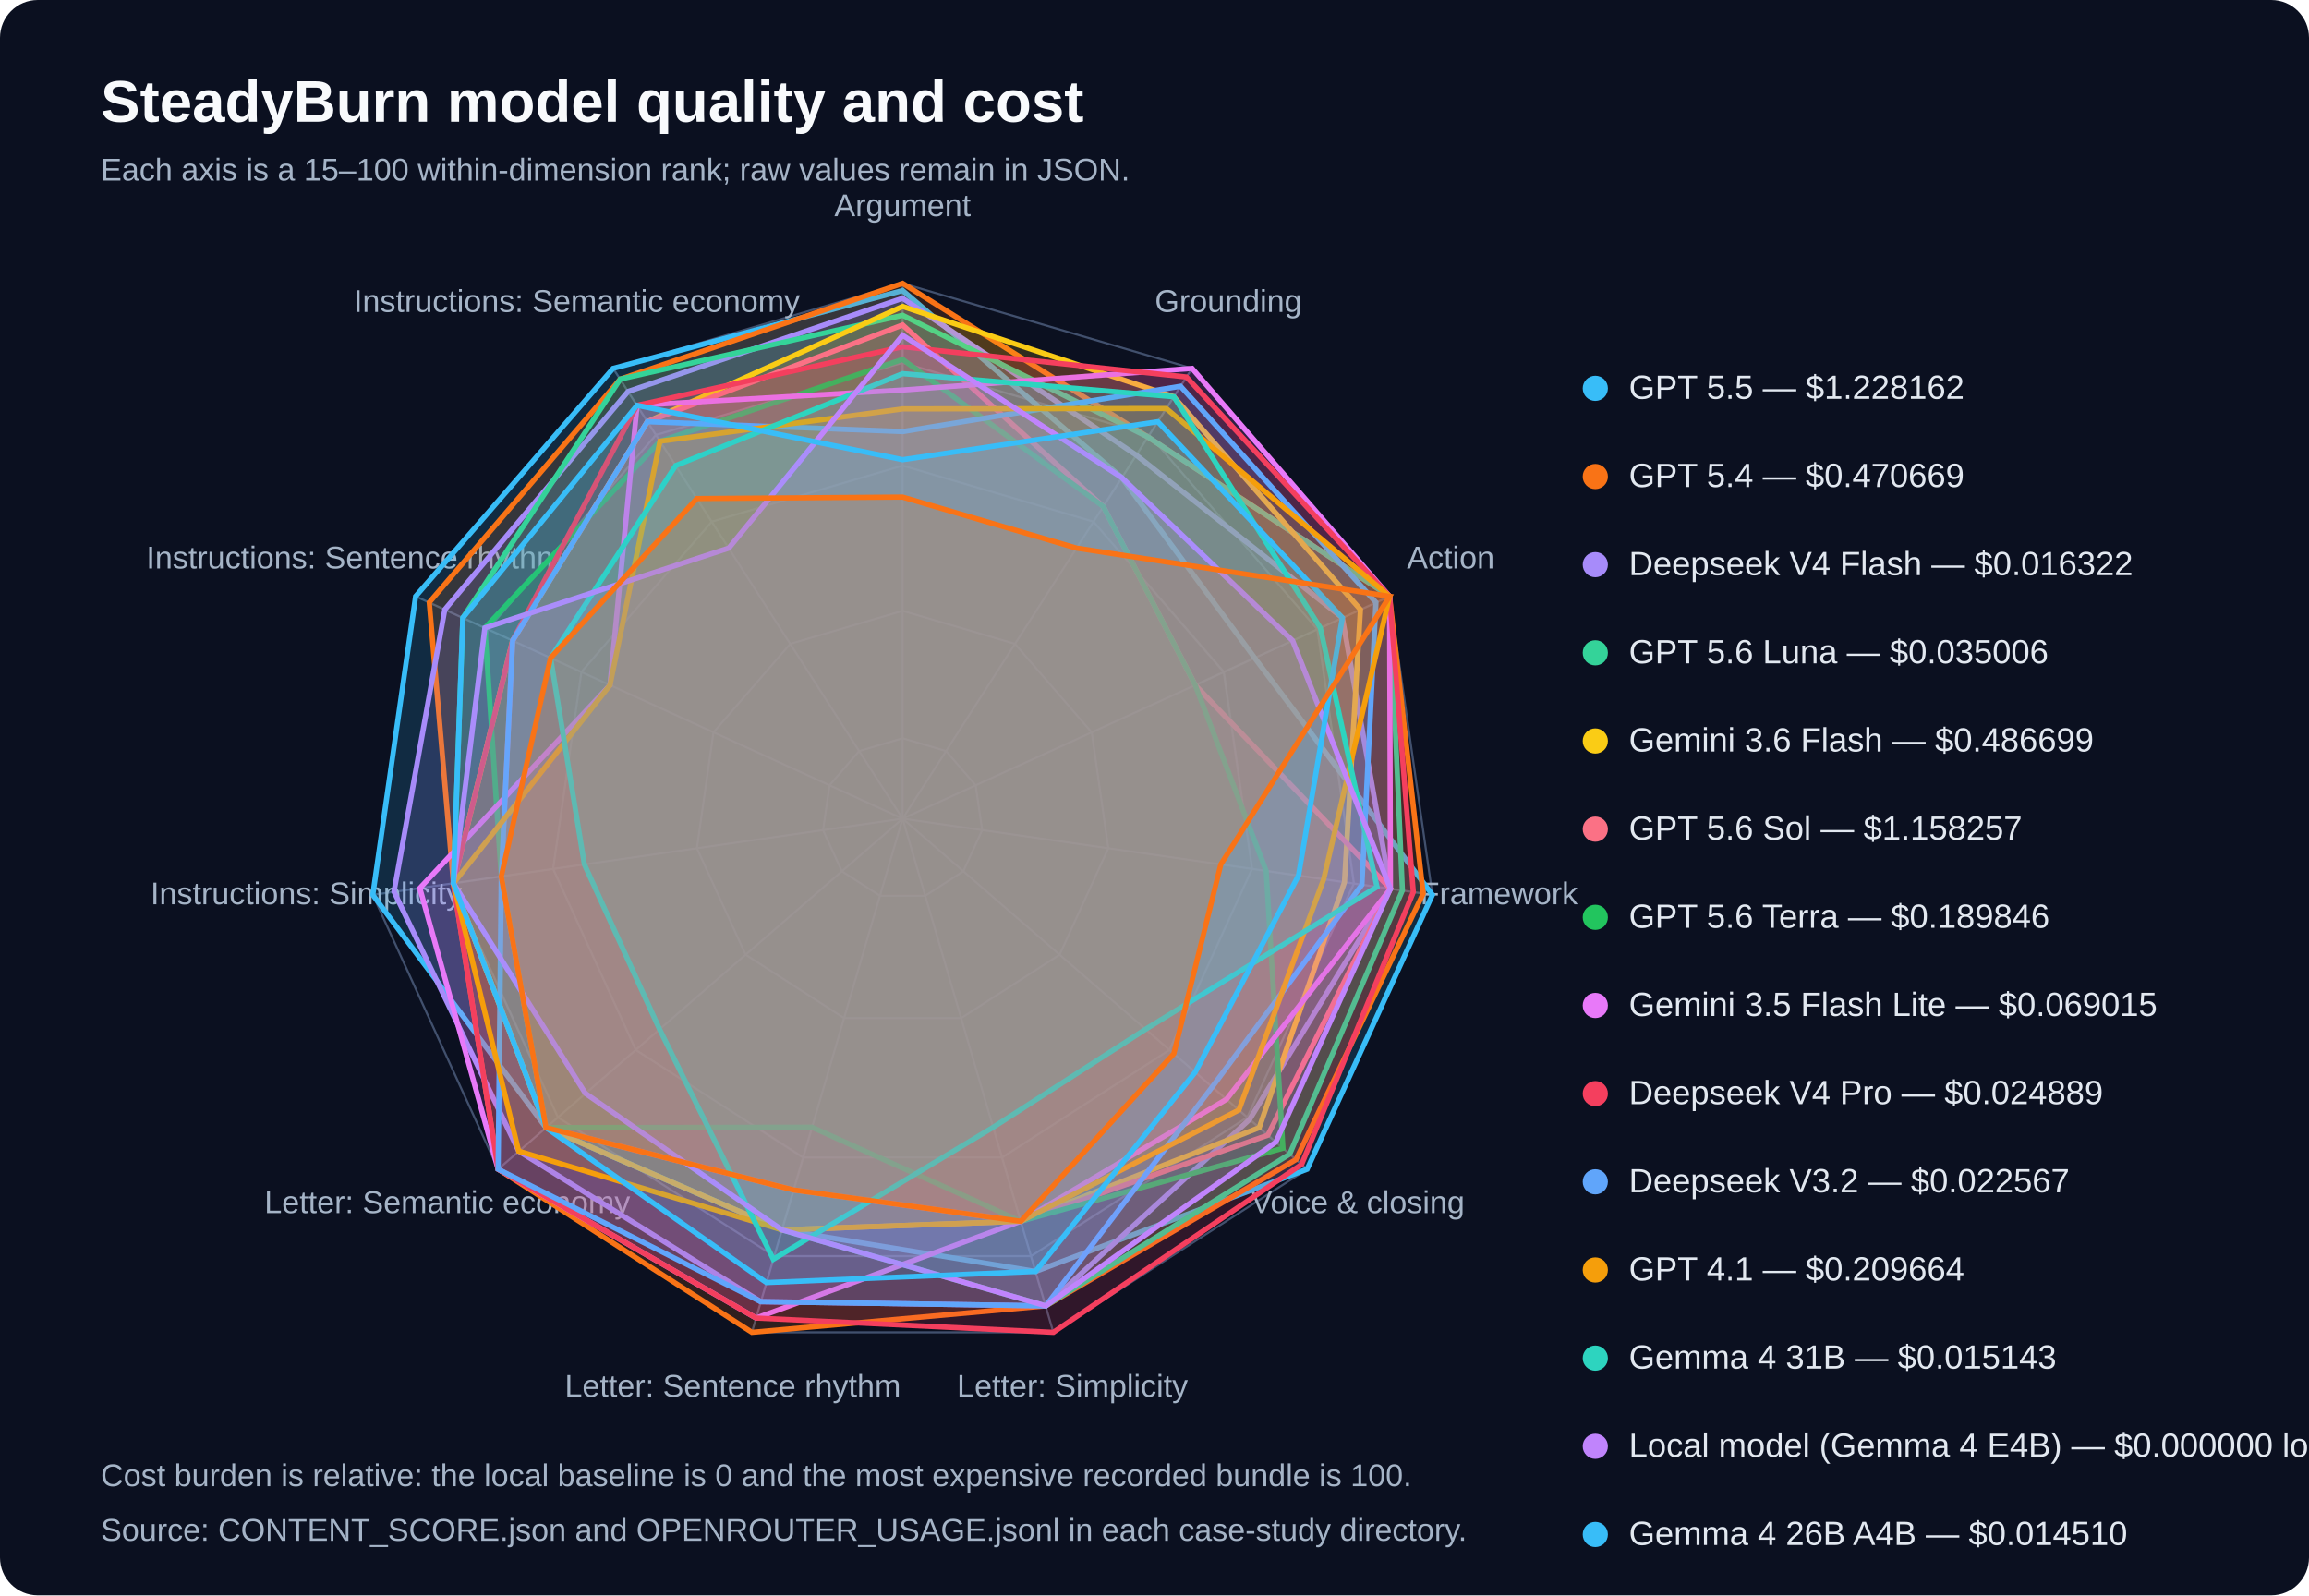
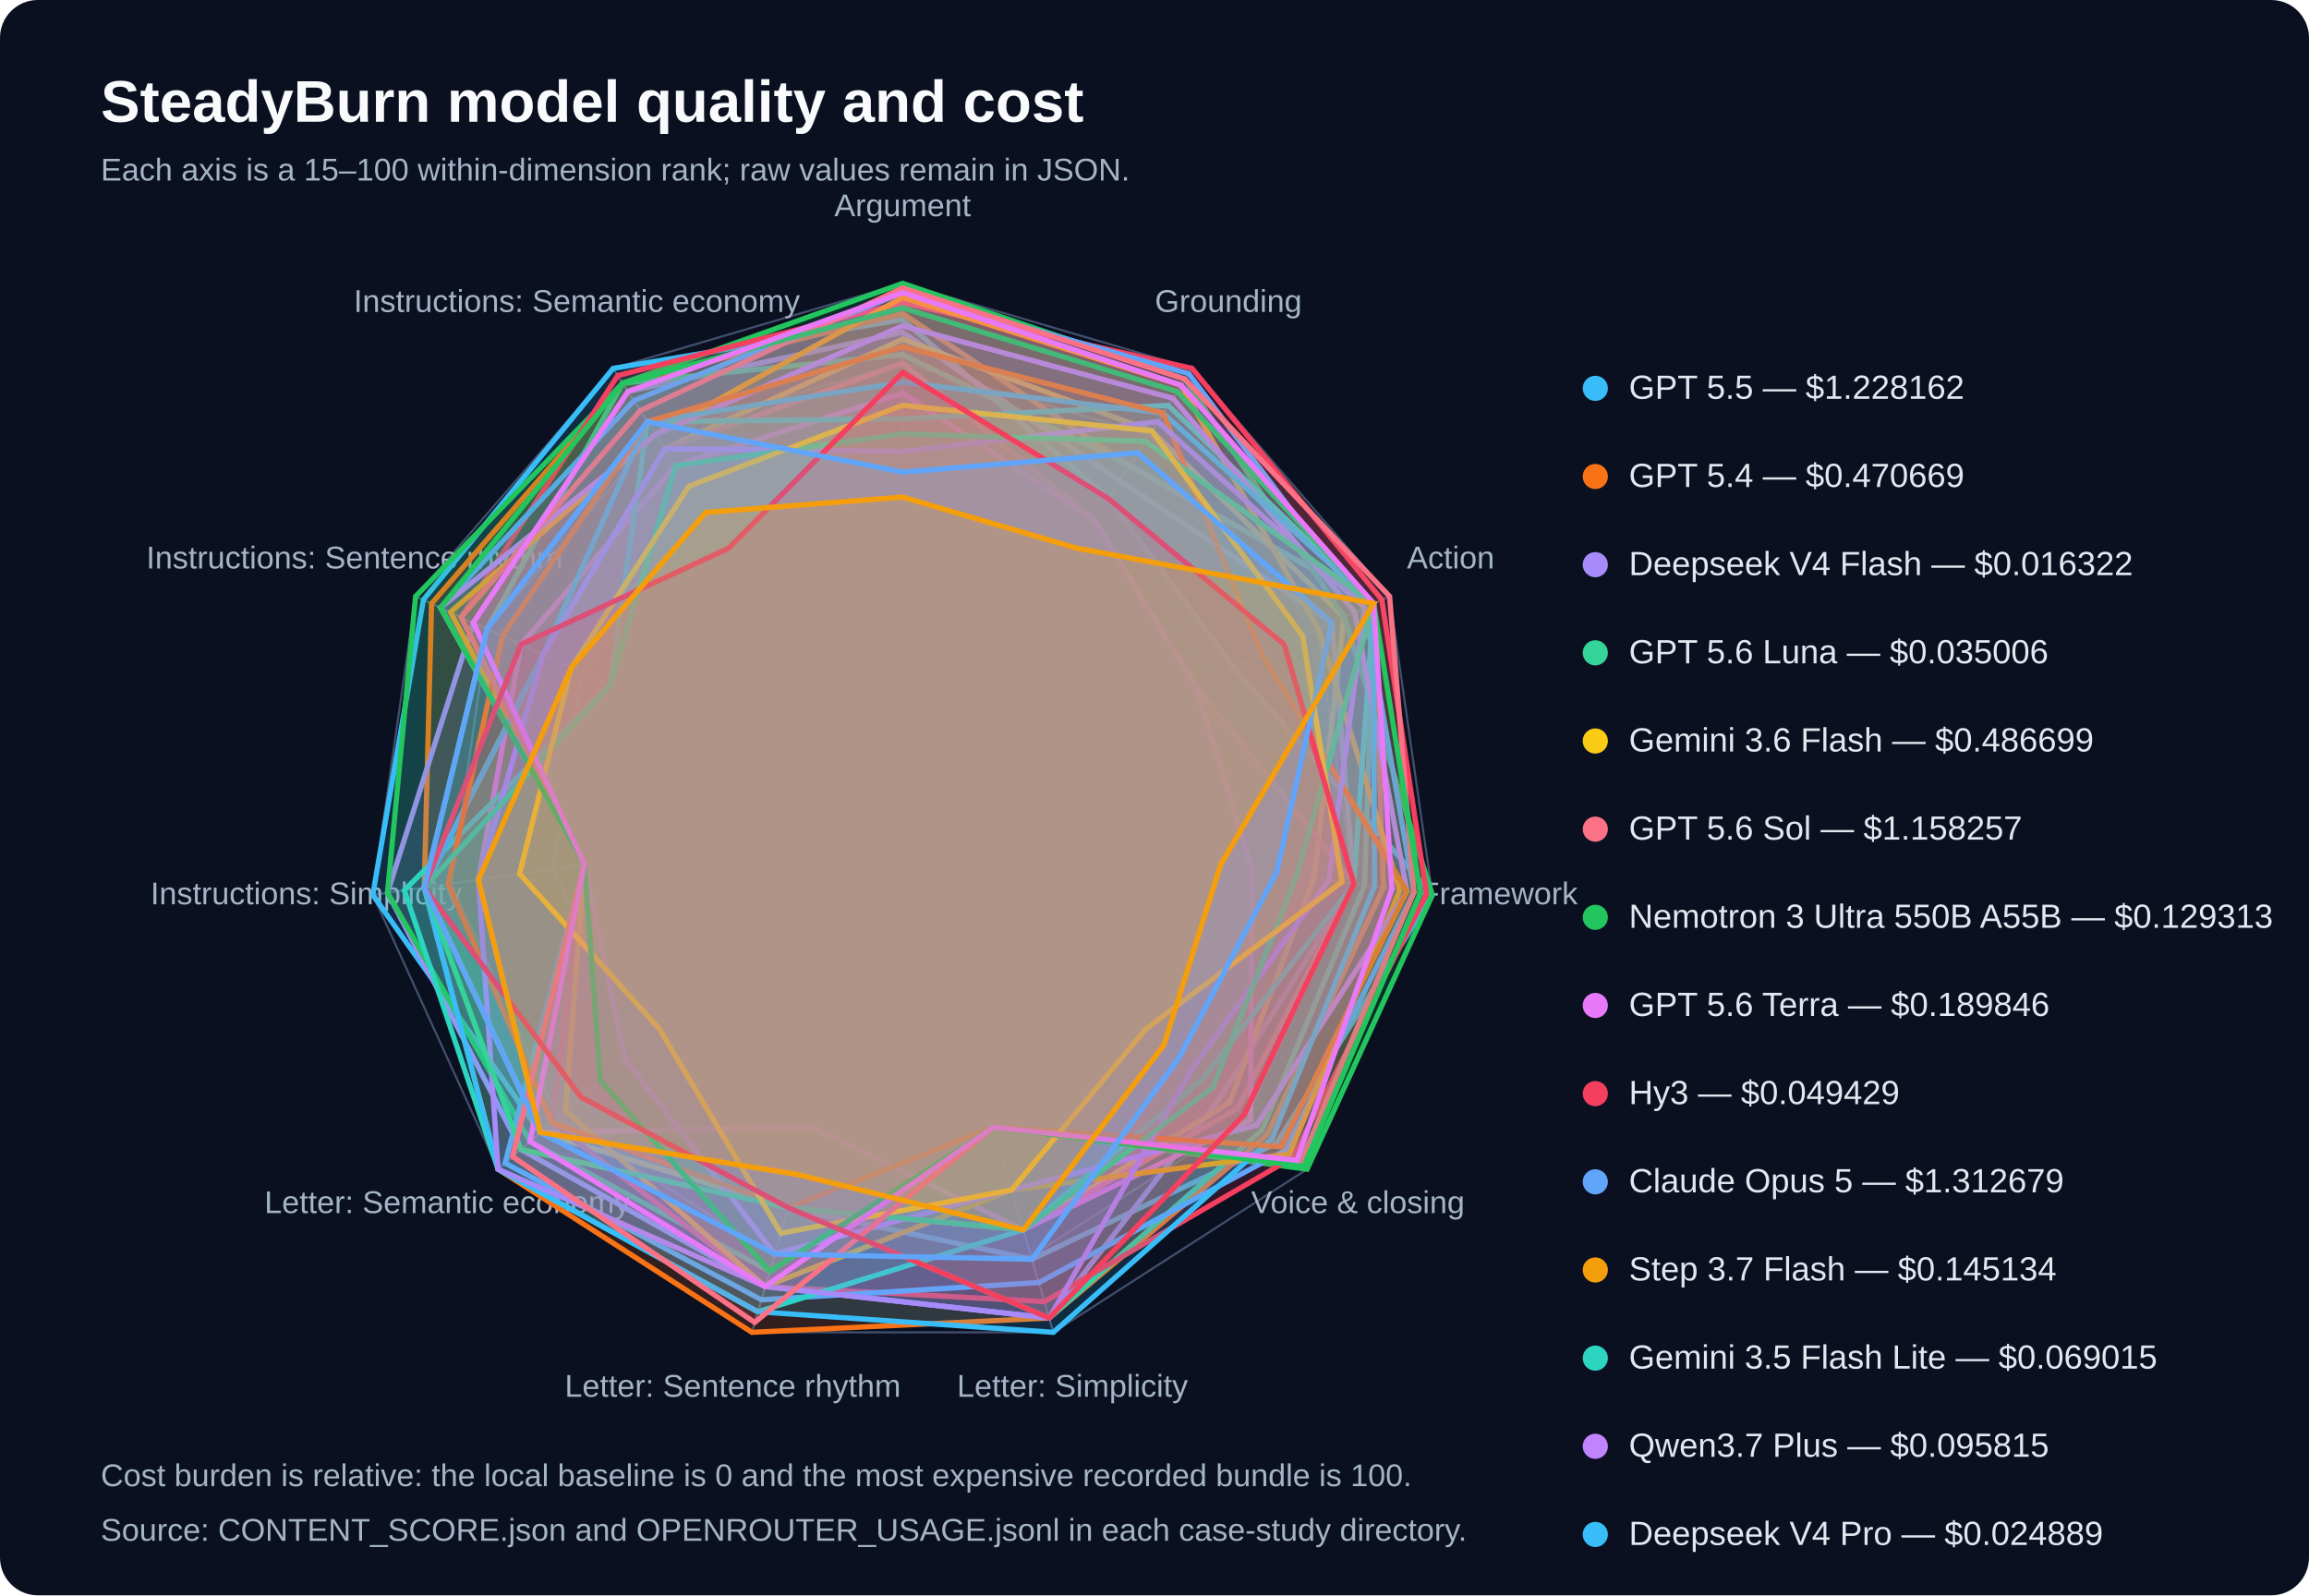
<svg xmlns="http://www.w3.org/2000/svg" width="1100" height="760" viewBox="0 0 1100 760" role="img" aria-labelledby="title description">
  <style>.bg{fill:#0b1020}.title{fill:#f8fafc;font:700 28px Arial,sans-serif}.sub,.axis-label,.note{fill:#a5b4c7;font:15px Arial,sans-serif}.grid{fill:none;stroke:#41506d;stroke-width:1}.spoke{stroke:#41506d;stroke-width:1}.legend{fill:#e2e8f0;font:16px Arial,sans-serif}</style>
  <rect class="bg" width="1100" height="760" rx="18" />
  <text class="title" x="48" y="58">SteadyBurn model quality and cost</text>
  <text class="sub" x="48" y="86">Each axis is a 15–100 within-dimension rank; raw values remain in JSON.</text>
  <polygon class="grid" points="430.0,351.7 450.7,357.8 464.8,374.1 467.9,395.5 458.9,415.1 440.8,426.7 419.2,426.7 401.1,415.1 392.1,395.5 395.2,374.1 409.3,357.8" />
  <polygon class="grid" points="430.0,291.0 483.5,306.7 520.1,348.9 528.0,404.1 504.8,454.8 457.9,485.0 402.1,485.0 355.2,454.8 332.0,404.1 339.9,348.9 376.5,306.7" />
  <polygon class="grid" points="430.0,221.8 520.9,248.5 583.0,320.1 596.5,413.9 557.1,500.2 477.4,551.4 382.6,551.4 302.9,500.2 263.5,413.9 277.0,320.1 339.1,248.5" />
  <polygon class="grid" points="430.0,172.8 547.5,207.2 627.6,299.8 645.0,420.9 594.2,532.3 491.2,598.4 368.8,598.4 265.8,532.3 215.0,420.9 232.4,299.8 312.5,207.2" />
  <polygon class="grid" points="430.0,135.0 567.9,175.5 662.0,284.1 682.4,426.3 622.7,557.0 501.8,634.7 358.2,634.7 237.3,557.0 177.6,426.3 198.0,284.1 292.1,175.5" />
  <line class="spoke" x1="430" y1="390" x2="430.0" y2="135.0" />
  <text class="axis-label" x="430.0" y="103.0" text-anchor="middle">Argument</text>
  <line class="spoke" x1="430" y1="390" x2="567.9" y2="175.5" />
  <text class="axis-label" x="585.2" y="148.6" text-anchor="middle">Grounding</text>
  <line class="spoke" x1="430" y1="390" x2="662.0" y2="284.1" />
  <text class="axis-label" x="691.1" y="270.8" text-anchor="middle">Action</text>
  <line class="spoke" x1="430" y1="390" x2="682.4" y2="426.3" />
  <text class="axis-label" x="714.1" y="430.8" text-anchor="middle">Framework</text>
  <line class="spoke" x1="430" y1="390" x2="622.7" y2="557.0" />
  <text class="axis-label" x="646.9" y="577.9" text-anchor="middle">Voice &amp; closing</text>
  <line class="spoke" x1="430" y1="390" x2="501.8" y2="634.7" />
  <text class="axis-label" x="510.9" y="665.4" text-anchor="middle">Letter: Simplicity</text>
  <line class="spoke" x1="430" y1="390" x2="358.2" y2="634.7" />
  <text class="axis-label" x="349.1" y="665.4" text-anchor="middle">Letter: Sentence rhythm</text>
  <line class="spoke" x1="430" y1="390" x2="237.3" y2="557.0" />
  <text class="axis-label" x="213.1" y="577.9" text-anchor="middle">Letter: Semantic economy</text>
  <line class="spoke" x1="430" y1="390" x2="177.6" y2="426.3" />
  <text class="axis-label" x="145.9" y="430.8" text-anchor="middle">Instructions: Simplicity</text>
  <line class="spoke" x1="430" y1="390" x2="198.0" y2="284.1" />
  <text class="axis-label" x="168.9" y="270.8" text-anchor="middle">Instructions: Sentence rhythm</text>
  <line class="spoke" x1="430" y1="390" x2="292.1" y2="175.5" />
  <text class="axis-label" x="274.8" y="148.6" text-anchor="middle">Instructions: Semantic economy</text>
-   <polygon points="430.0,138.4 534.4,227.5 597.7,313.4 682.4,426.3 622.7,557.0 493.3,605.7 372.5,585.9 260.1,537.2 177.6,426.3 198.0,284.1 292.1,175.5" fill="#38bdf8" fill-opacity="0.16" stroke="#38bdf8" stroke-width="2.5" />
+   <polygon points="430.0,152.2 528.0,237.5 587.8,318.0 682.4,426.3 608.3,544.5 491.6,599.9 375.6,575.4 257.4,539.5 177.6,426.3 201.7,285.7 292.1,175.5" fill="#38bdf8" fill-opacity="0.16" stroke="#38bdf8" stroke-width="2.5" />
  <circle cx="760" cy="185" r="6" fill="#38bdf8" />
  <text class="legend" x="776" y="190">GPT 5.5 — $1.228162</text>
-   <polygon points="430.0,135.0 546.9,208.2 662.0,284.1 678.0,425.7 617.4,552.4 498.2,622.1 358.2,634.7 237.3,557.0 216.0,420.8 204.5,287.0 295.5,180.6" fill="#f97316" fill-opacity="0.16" stroke="#f97316" stroke-width="2.5" />
+   <polygon points="430.0,149.4 538.1,221.8 654.4,287.5 659.1,422.9 603.7,540.5 499.8,627.9 358.2,634.7 237.3,557.0 202.1,422.8 205.6,287.5 296.7,182.5" fill="#f97316" fill-opacity="0.16" stroke="#f97316" stroke-width="2.5" />
  <circle cx="760" cy="227" r="6" fill="#f97316" />
  <text class="legend" x="776" y="232">GPT 5.4 — $0.470669</text>
-   <polygon points="430.0,142.1 541.3,216.8 639.5,294.3 662.4,423.4 595.3,533.3 498.2,622.1 362.4,620.1 247.1,548.4 187.7,424.8 211.9,290.4 299.2,186.5" fill="#a78bfa" fill-opacity="0.16" stroke="#a78bfa" stroke-width="2.5" />
+   <polygon points="430.0,158.3 533.5,229.0 634.5,296.6 645.0,420.9 582.1,521.8 499.8,627.9 364.5,612.9 248.2,547.6 184.6,425.3 225.5,296.6 299.2,186.5" fill="#a78bfa" fill-opacity="0.16" stroke="#a78bfa" stroke-width="2.5" />
  <circle cx="760" cy="269" r="6" fill="#a78bfa" />
  <text class="legend" x="776" y="274">Deepseek V4 Flash — $0.016322</text>
-   <polygon points="430.0,150.2 546.9,208.2 662.0,284.1 668.1,424.2 614.4,549.8 498.2,622.1 372.5,585.9 260.1,537.2 216.0,420.8 220.5,294.3 295.5,180.6" fill="#34d399" fill-opacity="0.16" stroke="#34d399" stroke-width="2.5" />
+   <polygon points="430.0,168.9 538.1,221.8 654.4,287.5 650.1,421.7 601.2,538.4 499.8,627.9 375.6,575.4 257.4,539.5 202.1,422.8 232.0,299.6 296.7,182.5" fill="#34d399" fill-opacity="0.16" stroke="#34d399" stroke-width="2.5" />
  <circle cx="760" cy="311" r="6" fill="#34d399" />
  <text class="legend" x="776" y="316">GPT 5.6 Luna — $0.035006</text>
-   <polygon points="430.0,146.0 559.2,189.0 648.1,290.4 640.5,420.3 599.9,537.2 486.3,581.8 372.5,585.9 260.1,537.2 216.0,420.8 244.2,305.2 308.4,200.9" fill="#facc15" fill-opacity="0.16" stroke="#facc15" stroke-width="2.5" />
+   <polygon points="430.0,161.6 548.7,205.3 640.3,294.0 626.0,418.2 585.9,525.1 487.5,585.9 375.6,575.4 257.4,539.5 202.1,422.8 258.8,311.8 316.7,213.8" fill="#facc15" fill-opacity="0.16" stroke="#facc15" stroke-width="2.5" />
  <circle cx="760" cy="353" r="6" fill="#facc15" />
  <text class="legend" x="776" y="358">Gemini 3.6 Flash — $0.486699</text>
-   <polygon points="430.0,154.8 525.6,241.3 569.4,326.4 662.4,423.4 604.0,540.8 486.3,581.8 378.1,566.9 260.1,537.2 238.8,417.5 244.2,305.2 308.4,200.9" fill="#fb7185" fill-opacity="0.16" stroke="#fb7185" stroke-width="2.5" />
+   <polygon points="430.0,173.0 521.4,247.8 569.4,326.4 645.0,420.9 589.5,528.2 487.5,585.9 380.2,559.6 257.4,539.5 227.9,419.1 258.8,311.8 316.7,213.8" fill="#fb7185" fill-opacity="0.16" stroke="#fb7185" stroke-width="2.5" />
  <circle cx="760" cy="395" r="6" fill="#fb7185" />
  <text class="legend" x="776" y="400">GPT 5.6 Sol — $1.158257</text>
-   <polygon points="430.0,171.2 525.6,241.3 569.4,326.4 603.2,414.9 611.2,547.0 486.3,581.8 386.8,537.0 260.1,537.2 238.8,417.5 231.0,299.1 314.4,210.2" fill="#22c55e" fill-opacity="0.16" stroke="#22c55e" stroke-width="2.5" />
+   <polygon points="430.0,135.0 564.5,180.6 640.3,294.0 682.4,426.3 622.7,557.0 473.2,537.0 366.7,605.7 252.5,543.8 184.6,425.3 198.0,284.1 296.7,182.5" fill="#22c55e" fill-opacity="0.16" stroke="#22c55e" stroke-width="2.5" />
  <circle cx="760" cy="437" r="6" fill="#22c55e" />
-   <text class="legend" x="776" y="442">GPT 5.6 Terra — $0.189846</text>
-   <polygon points="430.0,185.8 567.9,175.5 662.0,284.1 662.4,423.4 584.3,523.7 486.3,581.8 360.2,627.9 237.3,557.0 200.0,423.1 290.6,326.4 303.5,193.1" fill="#e879f9" fill-opacity="0.16" stroke="#e879f9" stroke-width="2.5" />
+   <text class="legend" x="776" y="442">Nemotron 3 Ultra 550B A55B — $0.129313</text>
+   <polygon points="430.0,187.3 521.4,247.8 569.4,326.4 596.5,413.9 595.8,533.6 487.5,585.9 386.8,537.0 257.4,539.5 227.9,419.1 248.2,307.0 321.9,221.8" fill="#e879f9" fill-opacity="0.16" stroke="#e879f9" stroke-width="2.5" />
  <circle cx="760" cy="479" r="6" fill="#e879f9" />
-   <text class="legend" x="776" y="484">Gemini 3.5 Flash Lite — $0.069015</text>
-   <polygon points="430.0,165.2 565.2,179.6 662.0,284.1 673.3,425.0 620.1,554.7 501.8,634.7 360.2,627.9 237.3,557.0 216.0,420.8 244.2,305.2 303.5,193.1" fill="#f43f5e" fill-opacity="0.16" stroke="#f43f5e" stroke-width="2.5" />
+   <text class="legend" x="776" y="484">GPT 5.6 Terra — $0.189846</text>
+   <polygon points="430.0,144.2 567.9,175.5 658.3,285.7 679.6,425.9 616.1,551.3 497.6,620.1 364.5,612.9 262.9,534.8 278.4,411.8 219.7,294.0 294.3,178.9" fill="#f43f5e" fill-opacity="0.16" stroke="#f43f5e" stroke-width="2.5" />
  <circle cx="760" cy="521" r="6" fill="#f43f5e" />
-   <text class="legend" x="776" y="526">Deepseek V4 Pro — $0.024889</text>
-   <polygon points="430.0,205.6 562.4,184.0 655.5,287.0 648.8,421.5 577.5,517.8 498.2,622.1 362.4,620.1 237.3,557.0 238.8,417.5 244.2,305.2 308.4,200.9" fill="#60a5fa" fill-opacity="0.16" stroke="#60a5fa" stroke-width="2.5" />
+   <text class="legend" x="776" y="526">Hy3 — $0.049429</text>
+   <polygon points="430.0,139.4 566.3,178.0 650.1,289.5 673.6,425.0 612.4,548.0 494.9,611.0 362.7,619.2 240.6,554.1 278.4,411.8 209.9,289.5 302.0,190.8" fill="#60a5fa" fill-opacity="0.16" stroke="#60a5fa" stroke-width="2.5" />
  <circle cx="760" cy="563" r="6" fill="#60a5fa" />
-   <text class="legend" x="776" y="568">Deepseek V3.2 — $0.022567</text>
-   <polygon points="430.0,194.8 555.6,194.6 662.0,284.1 630.6,418.8 590.2,528.8 486.3,581.8 372.5,585.9 247.1,548.4 216.0,420.8 290.6,326.4 314.4,210.2" fill="#f59e0b" fill-opacity="0.16" stroke="#f59e0b" stroke-width="2.5" />
+   <text class="legend" x="776" y="568">Claude Opus 5 — $1.312679</text>
+   <polygon points="430.0,141.7 562.7,183.5 628.0,299.6 666.9,424.1 614.3,549.7 481.9,566.9 364.5,612.9 269.3,529.2 278.4,411.8 214.6,291.6 312.3,206.9" fill="#f59e0b" fill-opacity="0.16" stroke="#f59e0b" stroke-width="2.5" />
  <circle cx="760" cy="605" r="6" fill="#f59e0b" />
-   <text class="legend" x="776" y="610">GPT 4.1 — $0.209664</text>
-   <polygon points="430.0,178.0 559.2,189.0 629.0,299.1 656.0,422.5 545.8,490.3 473.2,537.0 368.4,599.9 314.2,490.3 278.4,411.8 262.3,313.4 321.9,221.8" fill="#2dd4bf" fill-opacity="0.16" stroke="#2dd4bf" stroke-width="2.5" />
+   <text class="legend" x="776" y="610">Step 3.7 Flash — $0.145134</text>
+   <polygon points="430.0,199.5 556.5,193.1 654.4,287.5 645.0,420.9 573.1,514.0 487.5,585.9 361.0,624.9 237.3,557.0 192.6,424.1 290.6,326.4 308.4,200.9" fill="#2dd4bf" fill-opacity="0.16" stroke="#2dd4bf" stroke-width="2.5" />
  <circle cx="760" cy="647" r="6" fill="#2dd4bf" />
-   <text class="legend" x="776" y="652">Gemma 4 31B — $0.015143</text>
-   <polygon points="430.0,159.7 534.4,227.5 615.8,305.2 662.4,423.4 607.8,544.1 498.2,622.1 372.5,585.9 278.9,520.9 216.0,420.8 231.0,299.1 347.2,261.1" fill="#c084fc" fill-opacity="0.16" stroke="#c084fc" stroke-width="2.5" />
+   <text class="legend" x="776" y="652">Gemini 3.5 Flash Lite — $0.069015</text>
+   <polygon points="430.0,155.2 558.7,189.7 645.4,291.6 670.3,424.6 598.6,536.1 481.9,566.9 369.1,597.4 297.8,504.6 278.4,411.8 209.9,289.5 312.3,206.9" fill="#c084fc" fill-opacity="0.16" stroke="#c084fc" stroke-width="2.5" />
  <circle cx="760" cy="689" r="6" fill="#c084fc" />
-   <text class="legend" x="776" y="694">Local model (Gemma 4 E4B) — $0.000000 local baseline</text>
-   <polygon points="430.0,219.0 551.6,200.9 639.5,294.3 618.6,417.1 569.4,510.8 493.3,605.7 365.1,611.0 260.1,537.2 216.0,420.8 220.5,294.3 303.5,193.1" fill="#38bdf8" fill-opacity="0.16" stroke="#38bdf8" stroke-width="2.5" />
+   <text class="legend" x="776" y="694">Qwen3.7 Plus — $0.095815</text>
+   <polygon points="430.0,182.1 554.1,196.8 654.4,287.5 654.8,422.3 606.0,542.5 501.8,634.7 361.0,624.9 237.3,557.0 202.1,422.8 258.8,311.8 308.4,200.9" fill="#38bdf8" fill-opacity="0.16" stroke="#38bdf8" stroke-width="2.5" />
  <circle cx="760" cy="731" r="6" fill="#38bdf8" />
-   <text class="legend" x="776" y="736">Gemma 4 26B A4B — $0.014510</text>
-   <polygon points="430.0,236.8 512.8,261.1 662.0,284.1 581.6,411.8 559.2,502.0 486.3,581.8 378.1,566.9 260.1,537.2 238.8,417.5 262.3,313.4 332.0,237.5" fill="#f97316" fill-opacity="0.16" stroke="#f97316" stroke-width="2.5" />
+   <text class="legend" x="776" y="736">Deepseek V4 Pro — $0.024889</text>
+   <polygon points="430.0,165.2 554.1,196.8 601.2,311.8 670.3,424.6 610.4,546.3 473.2,537.0 375.6,575.4 262.9,534.8 213.5,421.1 239.4,303.0 308.4,200.9" fill="#f97316" fill-opacity="0.16" stroke="#f97316" stroke-width="2.5" />
  <circle cx="760" cy="773" r="6" fill="#f97316" />
-   <text class="legend" x="776" y="778">Gemma 3 12B — $0.027780</text>
+   <text class="legend" x="776" y="778">Grok 4.3 — $0.078433</text>
+   <polygon points="430.0,215.0 551.6,200.9 650.1,289.5 633.1,419.2 567.8,509.4 499.8,627.9 364.5,612.9 237.3,557.0 227.9,419.1 258.8,311.8 316.7,213.8" fill="#a78bfa" fill-opacity="0.16" stroke="#a78bfa" stroke-width="2.5" />
+   <circle cx="760" cy="815" r="6" fill="#a78bfa" />
+   <text class="legend" x="776" y="820">Deepseek V3.2 — $0.022567</text>
+   <polygon points="430.0,206.7 545.6,210.2 654.4,287.5 617.8,417.0 577.8,518.1 487.5,585.9 375.6,575.4 248.2,547.6 202.1,422.8 290.6,326.4 321.9,221.8" fill="#34d399" fill-opacity="0.16" stroke="#34d399" stroke-width="2.5" />
+   <circle cx="760" cy="857" r="6" fill="#34d399" />
+   <text class="legend" x="776" y="862">GPT 4.1 — $0.209664</text>
+   <polygon points="430.0,193.1 548.7,205.3 620.6,303.0 639.4,420.1 545.8,490.3 481.9,566.9 372.0,587.5 314.2,490.3 247.5,416.2 272.2,318.0 328.2,231.6" fill="#facc15" fill-opacity="0.16" stroke="#facc15" stroke-width="2.5" />
+   <circle cx="760" cy="899" r="6" fill="#facc15" />
+   <text class="legend" x="776" y="904">Gemma 4 31B — $0.015143</text>
+   <polygon points="430.0,137.2 564.5,180.6 662.0,284.1 673.6,425.0 619.5,554.2 473.2,537.0 359.5,630.0 244.2,551.0 278.4,411.8 219.7,294.0 305.0,195.6" fill="#fb7185" fill-opacity="0.16" stroke="#fb7185" stroke-width="2.5" />
+   <circle cx="760" cy="941" r="6" fill="#fb7185" />
+   <text class="legend" x="776" y="946">Grok 4.5 — $0.254640</text>
+   <polygon points="430.0,146.7 560.8,186.5 654.4,287.5 676.7,425.5 621.2,555.6 473.2,537.0 366.7,605.7 286.0,514.8 278.4,411.8 209.9,289.5 296.7,182.5" fill="#22c55e" fill-opacity="0.16" stroke="#22c55e" stroke-width="2.5" />
+   <circle cx="760" cy="983" r="6" fill="#22c55e" />
+   <text class="legend" x="776" y="988">Claude Sonnet 5 — $0.454952</text>
+   <polygon points="430.0,139.4 562.7,183.5 654.4,287.5 663.1,423.5 617.9,552.8 473.2,537.0 364.5,612.9 252.5,543.8 278.4,411.8 225.5,296.6 299.2,186.5" fill="#e879f9" fill-opacity="0.16" stroke="#e879f9" stroke-width="2.5" />
+   <circle cx="760" cy="1025" r="6" fill="#e879f9" />
+   <text class="legend" x="776" y="1030">Qwen3.8 Max — $0.314284</text>
+   <polygon points="430.0,177.4 528.0,237.5 611.8,307.0 645.0,420.9 592.7,531.0 499.8,627.9 375.6,575.4 276.8,522.7 202.1,422.8 248.2,307.0 347.2,261.1" fill="#f43f5e" fill-opacity="0.16" stroke="#f43f5e" stroke-width="2.5" />
+   <circle cx="760" cy="1067" r="6" fill="#f43f5e" />
+   <text class="legend" x="776" y="1072">Local model (Gemma 4 E4B) — $0.000000 local baseline</text>
+   <polygon points="430.0,224.9 542.0,215.7 634.5,296.6 608.2,415.6 561.6,504.1 491.6,599.9 369.1,597.4 257.4,539.5 202.1,422.8 232.0,299.6 308.4,200.9" fill="#60a5fa" fill-opacity="0.16" stroke="#60a5fa" stroke-width="2.5" />
+   <circle cx="760" cy="1109" r="6" fill="#60a5fa" />
+   <text class="legend" x="776" y="1114">Gemma 4 26B A4B — $0.014510</text>
+   <polygon points="430.0,236.8 512.8,261.1 654.4,287.5 581.6,411.8 554.5,497.8 487.5,585.9 380.2,559.6 257.4,539.5 227.9,419.1 272.2,318.0 336.2,244.1" fill="#f59e0b" fill-opacity="0.16" stroke="#f59e0b" stroke-width="2.5" />
+   <circle cx="760" cy="1151" r="6" fill="#f59e0b" />
+   <text class="legend" x="776" y="1156">Gemma 3 12B — $0.027780</text>
  <text class="note" x="48" y="708">Cost burden is relative: the local baseline is 0 and the most expensive recorded bundle is 100.</text>
  <text class="note" x="48" y="734">Source: CONTENT_SCORE.json and OPENROUTER_USAGE.jsonl in each case-study directory.</text>
</svg>
